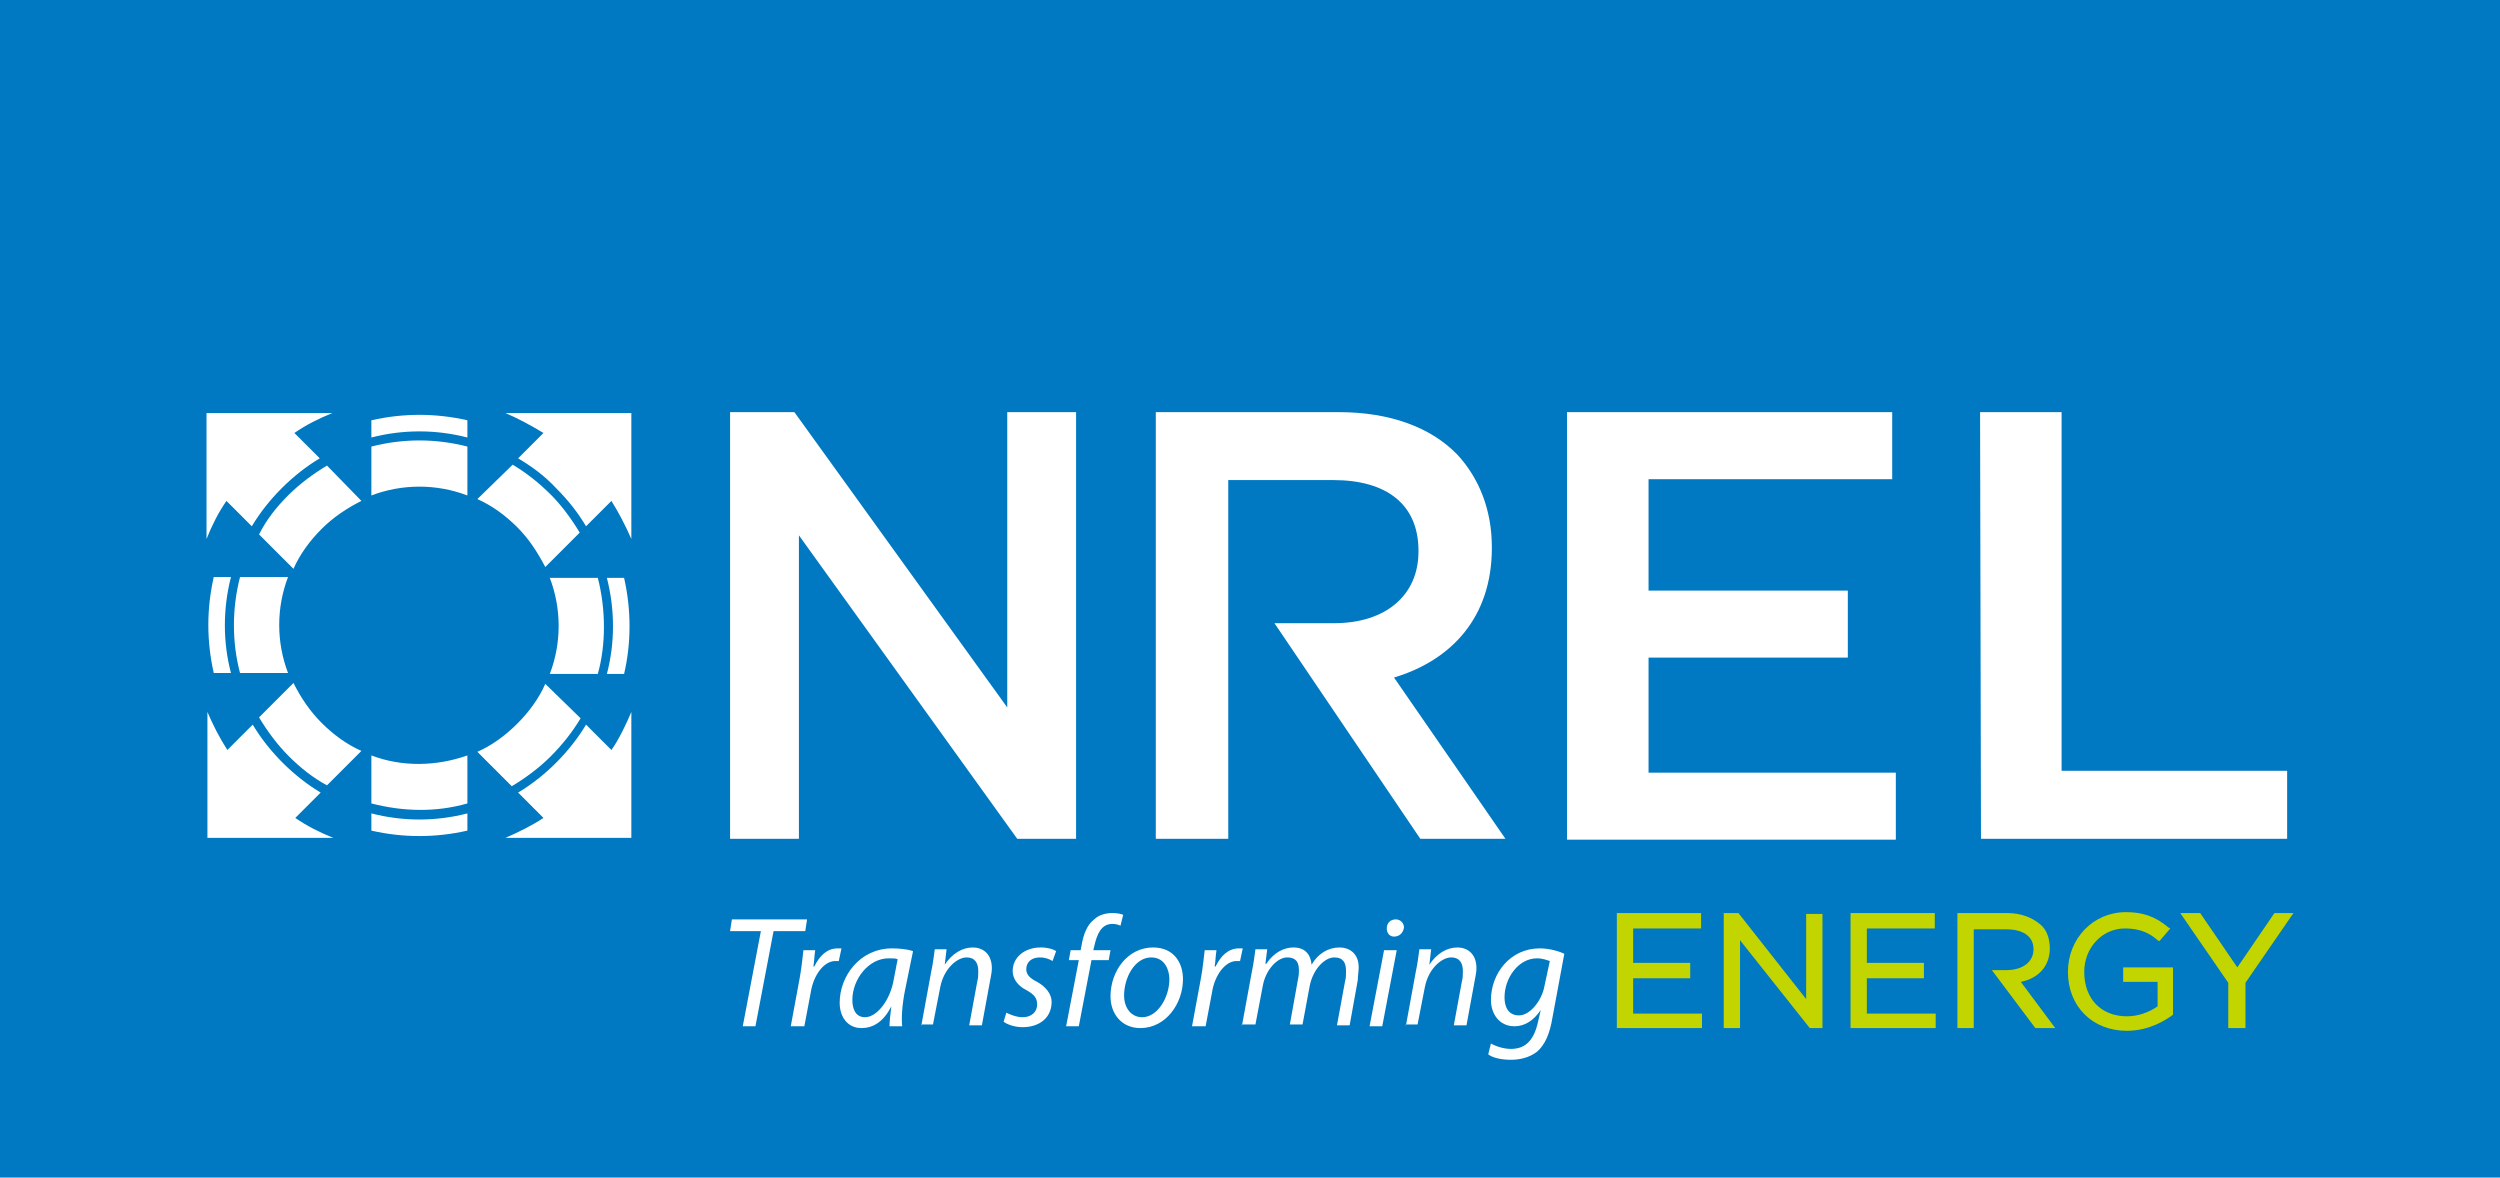
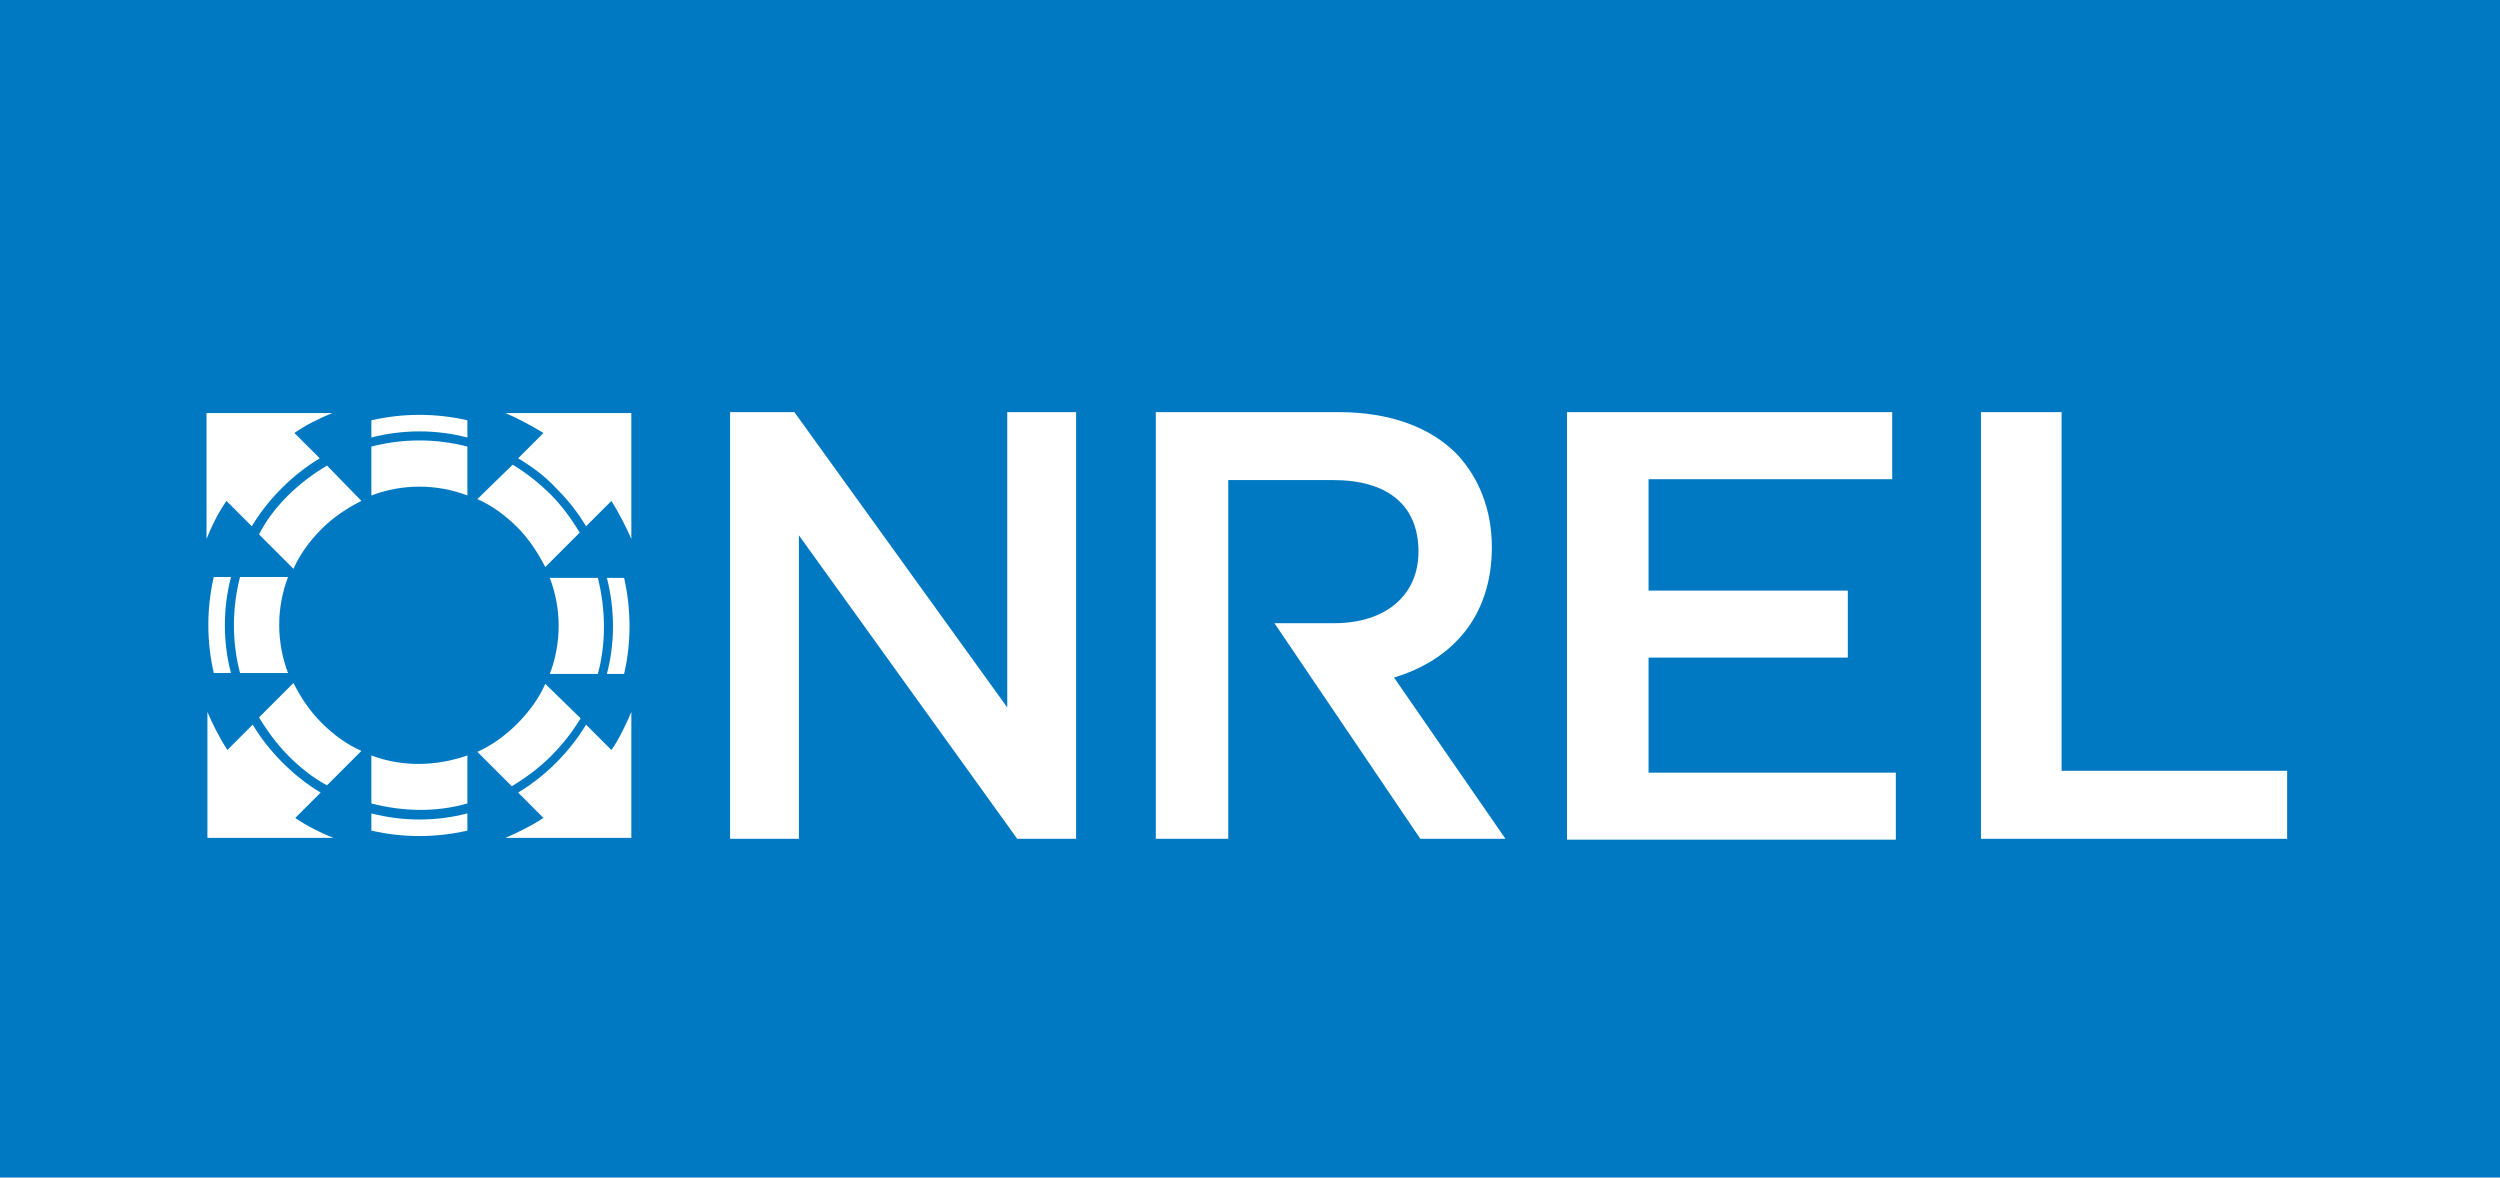
- <svg xmlns="http://www.w3.org/2000/svg" xml:space="preserve" viewBox="0 0 276 130">
-   <path fill="#0079c2" d="M0 0h276v130H0V0z" />
-   <path fill="#fff" fill-rule="evenodd" d="M60 90.3c-1.2.8-2.8 1.6-4.2 2.2h13.9V78.6c-.5 1.2-1.4 3.1-2.2 4.2L64.7 80c-.9 1.5-2 2.9-3.3 4.2-1.3 1.3-2.7 2.4-4.2 3.3l2.8 2.8zm.2-14.8c-.7 1.6-1.8 3.1-3.1 4.4s-2.8 2.4-4.4 3.1l3.8 3.8c1.5-.9 3-2 4.3-3.3s2.4-2.7 3.3-4.2l-3.9-3.8zm8.7-1.1c.8-3.4.8-7.1 0-10.6H67c.9 3.5.9 7.2 0 10.6h1.9zm-2.9 0c.9-3.2.9-7.1 0-10.6h-5.3c1.3 3.4 1.3 7.2 0 10.6H66zm1.5-19.1c.7 1.1 1.6 2.8 2.2 4.2V45.6H55.8c1.4.6 2.7 1.3 4.2 2.2l-2.8 2.8c1.5.9 2.9 1.9 4.2 3.3 1.4 1.4 2.4 2.7 3.3 4.2l2.8-2.8zm-14.8-.2c1.6.7 3.1 1.8 4.4 3.1 1.3 1.3 2.2 2.7 3.1 4.4l3.8-3.8c-.9-1.5-2-3-3.2-4.2-1.3-1.3-2.7-2.4-4.2-3.3l-3.9 3.8zm-1.1-8.7c-3.5-.8-7.1-.8-10.6 0v1.9c3.5-.9 7.1-.9 10.6 0v-1.9zm0 2.9c-3.5-.9-7.1-.9-10.6 0v5.4c3.4-1.3 7.2-1.3 10.6 0v-5.4zm-23.8 8.8c.9-1.5 2-2.9 3.3-4.2s2.7-2.4 4.2-3.3l-2.8-2.8c1.3-.9 2.7-1.6 4.2-2.2H22.8v13.9c.6-1.5 1.3-2.9 2.2-4.2l2.8 2.8zm8.3-6.7c-1.5.9-3 2-4.3 3.3s-2.4 2.7-3.2 4.3l3.8 3.8c.7-1.6 1.8-3.1 3.1-4.4 1.3-1.3 2.8-2.3 4.4-3.1l-3.8-3.9zm-9.6 12.3c-.9 3.5-.9 7.2 0 10.6h5.3c-1.3-3.4-1.3-7.2 0-10.6h-5.3zm-2.9 0c-.8 3.5-.8 7.1 0 10.6h1.9c-.9-3.4-.9-7.1 0-10.6h-1.9zm1.5 19.1c-.9-1.4-1.6-2.8-2.2-4.2v13.9h13.9c-1.5-.6-2.9-1.3-4.2-2.2l2.8-2.8c-1.5-.9-2.9-2-4.2-3.3s-2.4-2.7-3.3-4.2l-2.8 2.8zm3.5-3.6c.9 1.5 2 3 3.3 4.3 1.3 1.3 2.7 2.4 4.2 3.2l3.8-3.8c-1.6-.7-3.1-1.8-4.4-3.1-1.3-1.3-2.3-2.8-3.1-4.4l-3.8 3.8zM41 83.4c3.4 1.3 7.2 1.2 10.6 0v5.3c-3.5 1-7.1.9-10.6 0v-5.3zm0 6.4c3.5.9 7.1.9 10.6 0v1.9c-3.5.8-7.1.8-10.6 0v-1.9z" clip-rule="evenodd" />
-   <path fill="#fff" d="M80.6 45.5h7.1l23.5 32.6V45.5h7.6v47.1h-6.5L88.2 59.1v33.5h-7.6V45.5zm60.1 23.3h6.6c5.7 0 9.3-3.1 9.3-7.9v-.1c0-5.1-3.5-7.8-9.4-7.8h-11.6v39.6h-8V45.5h20.2c5.7 0 10.2 1.7 13.1 4.7 2.4 2.6 3.8 6.1 3.8 10.2v.1c0 7.7-4.5 12.4-10.8 14.3l12.3 17.8h-9.4l-16.1-23.8zM173 45.5h35.9v7.4H182v12.3h22v7.4h-22v12.7h27.3v7.4H173V45.5zm45.6 0h9v39.6h24.9v7.5h-33.8l-.1-47.1z" class="st2" />
-   <path fill="#c2d500" d="M217.9 113.5h-1.8v-12.7h5.5c1.5 0 2.8.5 3.7 1.3.7.6 1 1.6 1 2.6 0 1.9-1.2 3.3-3.2 3.7l3.8 5.1h-2.2l-4.8-6.4h1.6c1.8 0 3-.9 3-2.3s-1.1-2.2-3-2.2h-3.6v10.9zm-30 0h-9.4v-12.7h9.3v1.7h-7.5v3.8h6.3v1.7h-6.3v3.9h7.6v1.6zm13.3 0h-1.4l-7.7-9.7v9.7h-1.8v-12.7h1.6l.1.1 7.4 9.4v-9.4h1.8v12.6zm12.5 0h-9.4v-12.7h9.3v1.7h-7.5v3.8h6.3v1.7h-6.3v3.9h7.6v1.6zm21.1.3c-3.8 0-6.5-2.7-6.5-6.5 0-3.7 2.8-6.6 6.4-6.6 1.9 0 3.3.5 4.7 1.7l.2.1-1.2 1.4-.2-.1c-.8-.7-1.8-1.3-3.6-1.3-2.5 0-4.5 2.1-4.5 4.8 0 3 1.9 4.9 4.7 4.9 1.2 0 2.4-.4 3.4-1.1v-2.7h-3.8v-1.6h5.5v5.2l-.1.1c-.7.5-2.5 1.7-5 1.7zm13-.3H246v-5l-5.3-7.7h2.2l4.1 6 4.1-6h2.1l-5.3 7.7v5h-.1z" />
-   <path fill="#fff" d="M84 102.8h-3.4l.2-1.3h8.3l-.2 1.3h-3.5l-2 10.5H82l2-10.5zm3.3 10.5 1-5.4c.2-1.1.3-2.2.4-3H90c-.1.6-.1 1.2-.2 1.8h.1c.6-1.2 1.4-2 2.6-2h.4l-.3 1.4h-.4c-1.2 0-2.4 1.5-2.7 3.5l-.7 3.7h-1.5zm10.9 0c0-.5.1-1.3.2-2.2-.9 1.8-2.1 2.4-3.3 2.4-1.5 0-2.4-1.2-2.4-2.8 0-2.9 2.2-6 5.8-6 .8 0 1.7.1 2.3.3l-.9 4.4c-.3 1.5-.4 3-.3 3.9h-1.4zm.9-7.4c-.2-.1-.5-.1-1-.1-2.2 0-4 2.3-4 4.6 0 .9.3 1.9 1.4 1.9 1.2 0 2.6-1.6 3.1-3.8l.5-2.6zm2.6 7.4 1.1-6c.2-.9.3-1.8.4-2.5h1.3l-.2 1.7c.8-1.2 1.9-1.9 3.1-1.9 1 0 2.1.6 2.1 2.3 0 .4-.1.9-.2 1.4l-.9 4.9H107l.9-4.9c.1-.3.1-.7.1-1.1 0-.8-.3-1.5-1.3-1.5s-2.5 1.2-2.9 3.3l-.8 4.1h-1.3v.2zm9.4-1.5c.4.2 1.1.5 1.8.5 1 0 1.6-.6 1.6-1.4 0-.7-.3-1.1-1.2-1.6-1-.5-1.5-1.3-1.5-2.1 0-1.5 1.3-2.6 3.1-2.6.8 0 1.4.2 1.7.4l-.4 1.1c-.3-.2-.8-.4-1.4-.4-.9 0-1.5.5-1.5 1.3 0 .6.4 1 1.2 1.4.9.5 1.6 1.3 1.6 2.2 0 1.8-1.4 2.8-3.2 2.8-.9 0-1.7-.3-2.1-.6l.3-1zm6.6 1.5 1.4-7.3H118l.2-1.1h1.1l.1-.5c.2-1.2.6-2.3 1.4-2.9.5-.5 1.3-.7 2-.7.6 0 1 .1 1.2.2l-.3 1.2c-.2-.1-.5-.2-.9-.2-1.2 0-1.7 1.1-2 2.5l-.1.4h1.9l-.2 1.1h-1.9l-1.4 7.3h-1.4zm8.2.2c-2.1 0-3.3-1.6-3.3-3.5 0-2.8 1.9-5.4 4.7-5.4 2.3 0 3.3 1.7 3.3 3.5 0 2.7-1.9 5.4-4.7 5.4zm.2-1.2c1.7 0 3-2.2 3-4.2 0-1-.5-2.4-2-2.4-1.8 0-3 2.2-3 4.2 0 1.4.8 2.4 2 2.4zm5.5 1 1-5.4c.2-1.1.3-2.2.4-3h1.3c-.1.6-.1 1.2-.2 1.8h.1c.6-1.2 1.4-2 2.6-2h.4l-.3 1.4h-.4c-1.2 0-2.4 1.5-2.7 3.5l-.7 3.7h-1.5zm5.5 0 1.1-6c.2-.9.3-1.8.4-2.5h1.3l-.2 1.6h.1c.8-1.2 1.9-1.8 3-1.8 1.3 0 1.9.8 2 1.9.7-1.2 1.8-1.9 3.1-1.9 1 0 2.1.6 2.1 2.2 0 .4-.1 1-.1 1.4l-.9 5h-1.4l.9-4.9c.1-.3.1-.7.1-1.1 0-.9-.3-1.5-1.3-1.5s-2.3 1.2-2.7 3.1l-.8 4.3h-1.4l.9-5c.1-.4.1-.7.1-1 0-.7-.2-1.4-1.3-1.4s-2.4 1.4-2.7 3.2l-.8 4.2h-1.5v.2zm14.1 0 1.6-8.4h1.4l-1.6 8.4h-1.4zm2.7-9.9c-.5 0-.8-.4-.8-.9 0-.6.4-1 1-1 .5 0 .9.4.9.9-.1.6-.5 1-1.1 1zm1.3 9.9 1.1-6c.2-.9.3-1.8.4-2.5h1.3l-.2 1.7c.8-1.2 1.9-1.9 3.1-1.9 1 0 2.1.6 2.1 2.3 0 .4-.1.9-.2 1.4l-.9 4.9h-1.4l.9-4.9c.1-.3.1-.7.1-1.1 0-.8-.3-1.5-1.3-1.5s-2.5 1.2-2.9 3.3l-.8 4.1h-1.3v.2zm9.4 1.9c.5.3 1.4.6 2.2.6 1.4 0 2.5-.7 3-3l.3-1.3c-.8 1.2-1.8 1.8-2.9 1.8-1.7 0-2.6-1.4-2.6-2.9 0-2.9 2.1-5.7 5.4-5.7 1 0 2.1.3 2.7.6l-1.3 7c-.3 1.8-.8 3-1.7 3.8-.9.7-2 .9-2.9.9-1 0-2-.2-2.5-.6l.3-1.2zm6.5-9.1c-.3-.1-.8-.3-1.4-.3-2.1 0-3.6 2.2-3.6 4.3 0 .9.3 2 1.6 2 1.2 0 2.5-1.6 2.8-3.2l.6-2.8z" class="st2" />
+ <svg xmlns="http://www.w3.org/2000/svg" id="Layer_1" version="1.1" viewBox="0 0 276 130">
+   <defs>
+     <style>
+       .st0 {
+         fill-rule: evenodd;
+       }
+ 
+       .st0, .st1 {
+         fill: #fff;
+       }
+ 
+       .st2 {
+         fill: #0079c2;
+       }
+     </style>
+   </defs>
+   <path class="st2" d="M0,0h276v130H0V0Z" />
+   <path class="st0" d="M60,90.3c-1.2.8-2.8,1.6-4.2,2.2h13.9v-13.9c-.5,1.2-1.4,3.1-2.2,4.2l-2.8-2.8c-.9,1.5-2,2.9-3.3,4.2-1.3,1.3-2.7,2.4-4.2,3.3,0,0,2.8,2.8,2.8,2.8ZM60.2,75.5c-.7,1.6-1.8,3.1-3.1,4.4s-2.8,2.4-4.4,3.1l3.8,3.8c1.5-.9,3-2,4.3-3.3s2.4-2.7,3.3-4.2c0,0-3.9-3.8-3.9-3.8ZM68.9,74.4c.8-3.4.8-7.1,0-10.6h-1.9c.9,3.5.9,7.2,0,10.6h1.9ZM66,74.4c.9-3.2.9-7.1,0-10.6h-5.3c1.3,3.4,1.3,7.2,0,10.6h5.3ZM67.5,55.3c.7,1.1,1.6,2.8,2.2,4.2v-13.9h-13.9c1.4.6,2.7,1.3,4.2,2.2l-2.8,2.8c1.5.9,2.9,1.9,4.2,3.3,1.4,1.4,2.4,2.7,3.3,4.2,0,0,2.8-2.8,2.8-2.8ZM52.7,55.1c1.6.7,3.1,1.8,4.4,3.1,1.3,1.3,2.2,2.7,3.1,4.4l3.8-3.8c-.9-1.5-2-3-3.2-4.2s-2.7-2.4-4.2-3.3c0,0-3.9,3.8-3.9,3.8ZM51.6,46.4c-3.5-.8-7.1-.8-10.6,0v1.9c3.5-.9,7.1-.9,10.6,0,0,0,0-1.9,0-1.9ZM51.6,49.3c-3.5-.9-7.1-.9-10.6,0v5.4c3.4-1.3,7.2-1.3,10.6,0,0,0,0-5.4,0-5.4ZM27.8,58.1c.9-1.5,2-2.9,3.3-4.2s2.7-2.4,4.2-3.3l-2.8-2.8c1.3-.9,2.7-1.6,4.2-2.2h-13.9v13.9c.6-1.5,1.3-2.9,2.2-4.2l2.8,2.8ZM36.1,51.4c-1.5.9-3,2-4.3,3.3s-2.4,2.7-3.2,4.3l3.8,3.8c.7-1.6,1.8-3.1,3.1-4.4,1.3-1.3,2.8-2.3,4.4-3.1,0,0-3.8-3.9-3.8-3.9ZM26.5,63.7c-.9,3.5-.9,7.2,0,10.6h5.3c-1.3-3.4-1.3-7.2,0-10.6,0,0-5.3,0-5.3,0ZM23.6,63.7c-.8,3.5-.8,7.1,0,10.6h1.9c-.9-3.4-.9-7.1,0-10.6,0,0-1.9,0-1.9,0ZM25.1,82.8c-.9-1.4-1.6-2.8-2.2-4.2v13.9h13.9c-1.5-.6-2.9-1.3-4.2-2.2l2.8-2.8c-1.5-.9-2.9-2-4.2-3.3s-2.4-2.7-3.3-4.2c0,0-2.8,2.8-2.8,2.8ZM28.6,79.2c.9,1.5,2,3,3.3,4.3s2.7,2.4,4.2,3.2l3.8-3.8c-1.6-.7-3.1-1.8-4.4-3.1-1.3-1.3-2.3-2.8-3.1-4.4l-3.8,3.8ZM41,83.4c3.4,1.3,7.2,1.2,10.6,0v5.3c-3.5,1-7.1.9-10.6,0v-5.3ZM41,89.8c3.5.9,7.1.9,10.6,0v1.9c-3.5.8-7.1.8-10.6,0v-1.9Z" />
+   <path class="st1" d="M80.6,45.5h7.1l23.5,32.6v-32.6h7.6v47.1h-6.5l-24.1-33.5v33.5h-7.6v-47.1ZM140.7,68.8h6.6c5.7,0,9.3-3.1,9.3-7.9h0c0-5.2-3.5-7.9-9.4-7.9h-11.6v39.6h-8v-47.1h20.2c5.7,0,10.2,1.7,13.1,4.7,2.4,2.6,3.8,6.1,3.8,10.2h0c0,7.8-4.5,12.5-10.8,14.4l12.3,17.8h-9.4l-16.1-23.8h0ZM173,45.5h35.9v7.4h-26.9v12.3h22v7.4h-22v12.7h27.3v7.4h-36.3v-47.2ZM218.6,45.5h9v39.6h24.9v7.5h-33.8v-47.1q-.1,0,0,0Z" />
</svg>
